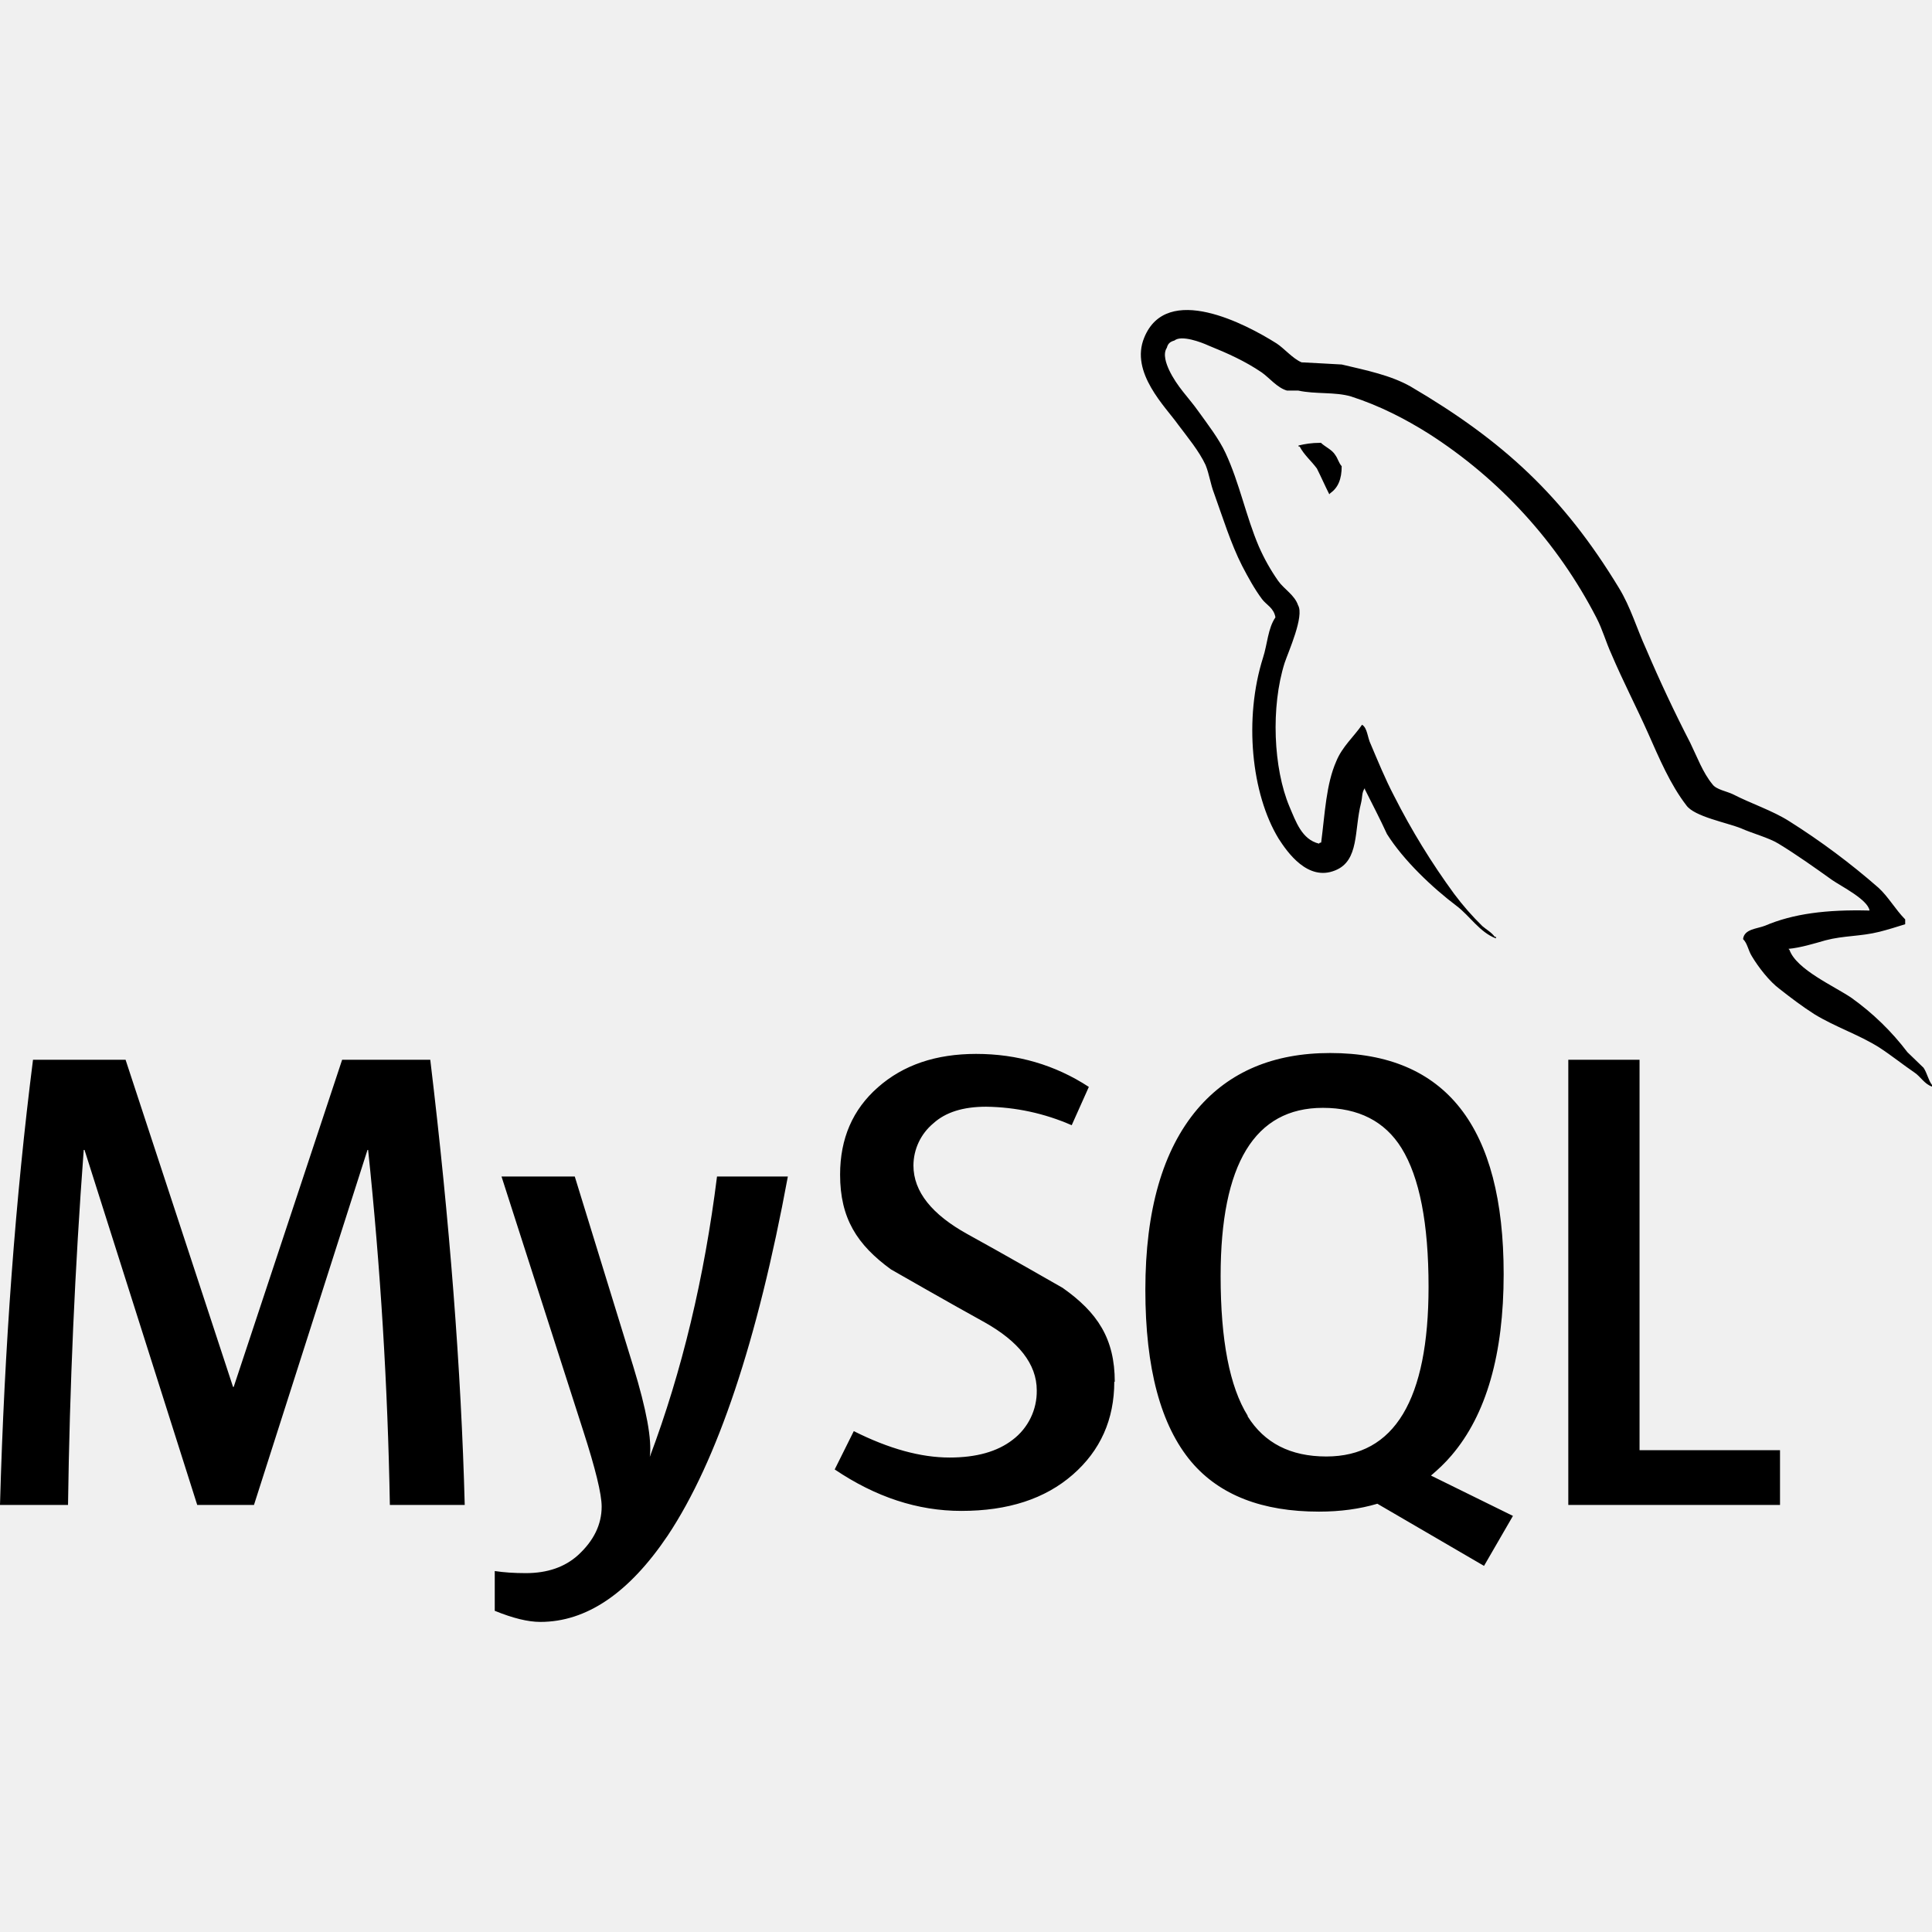
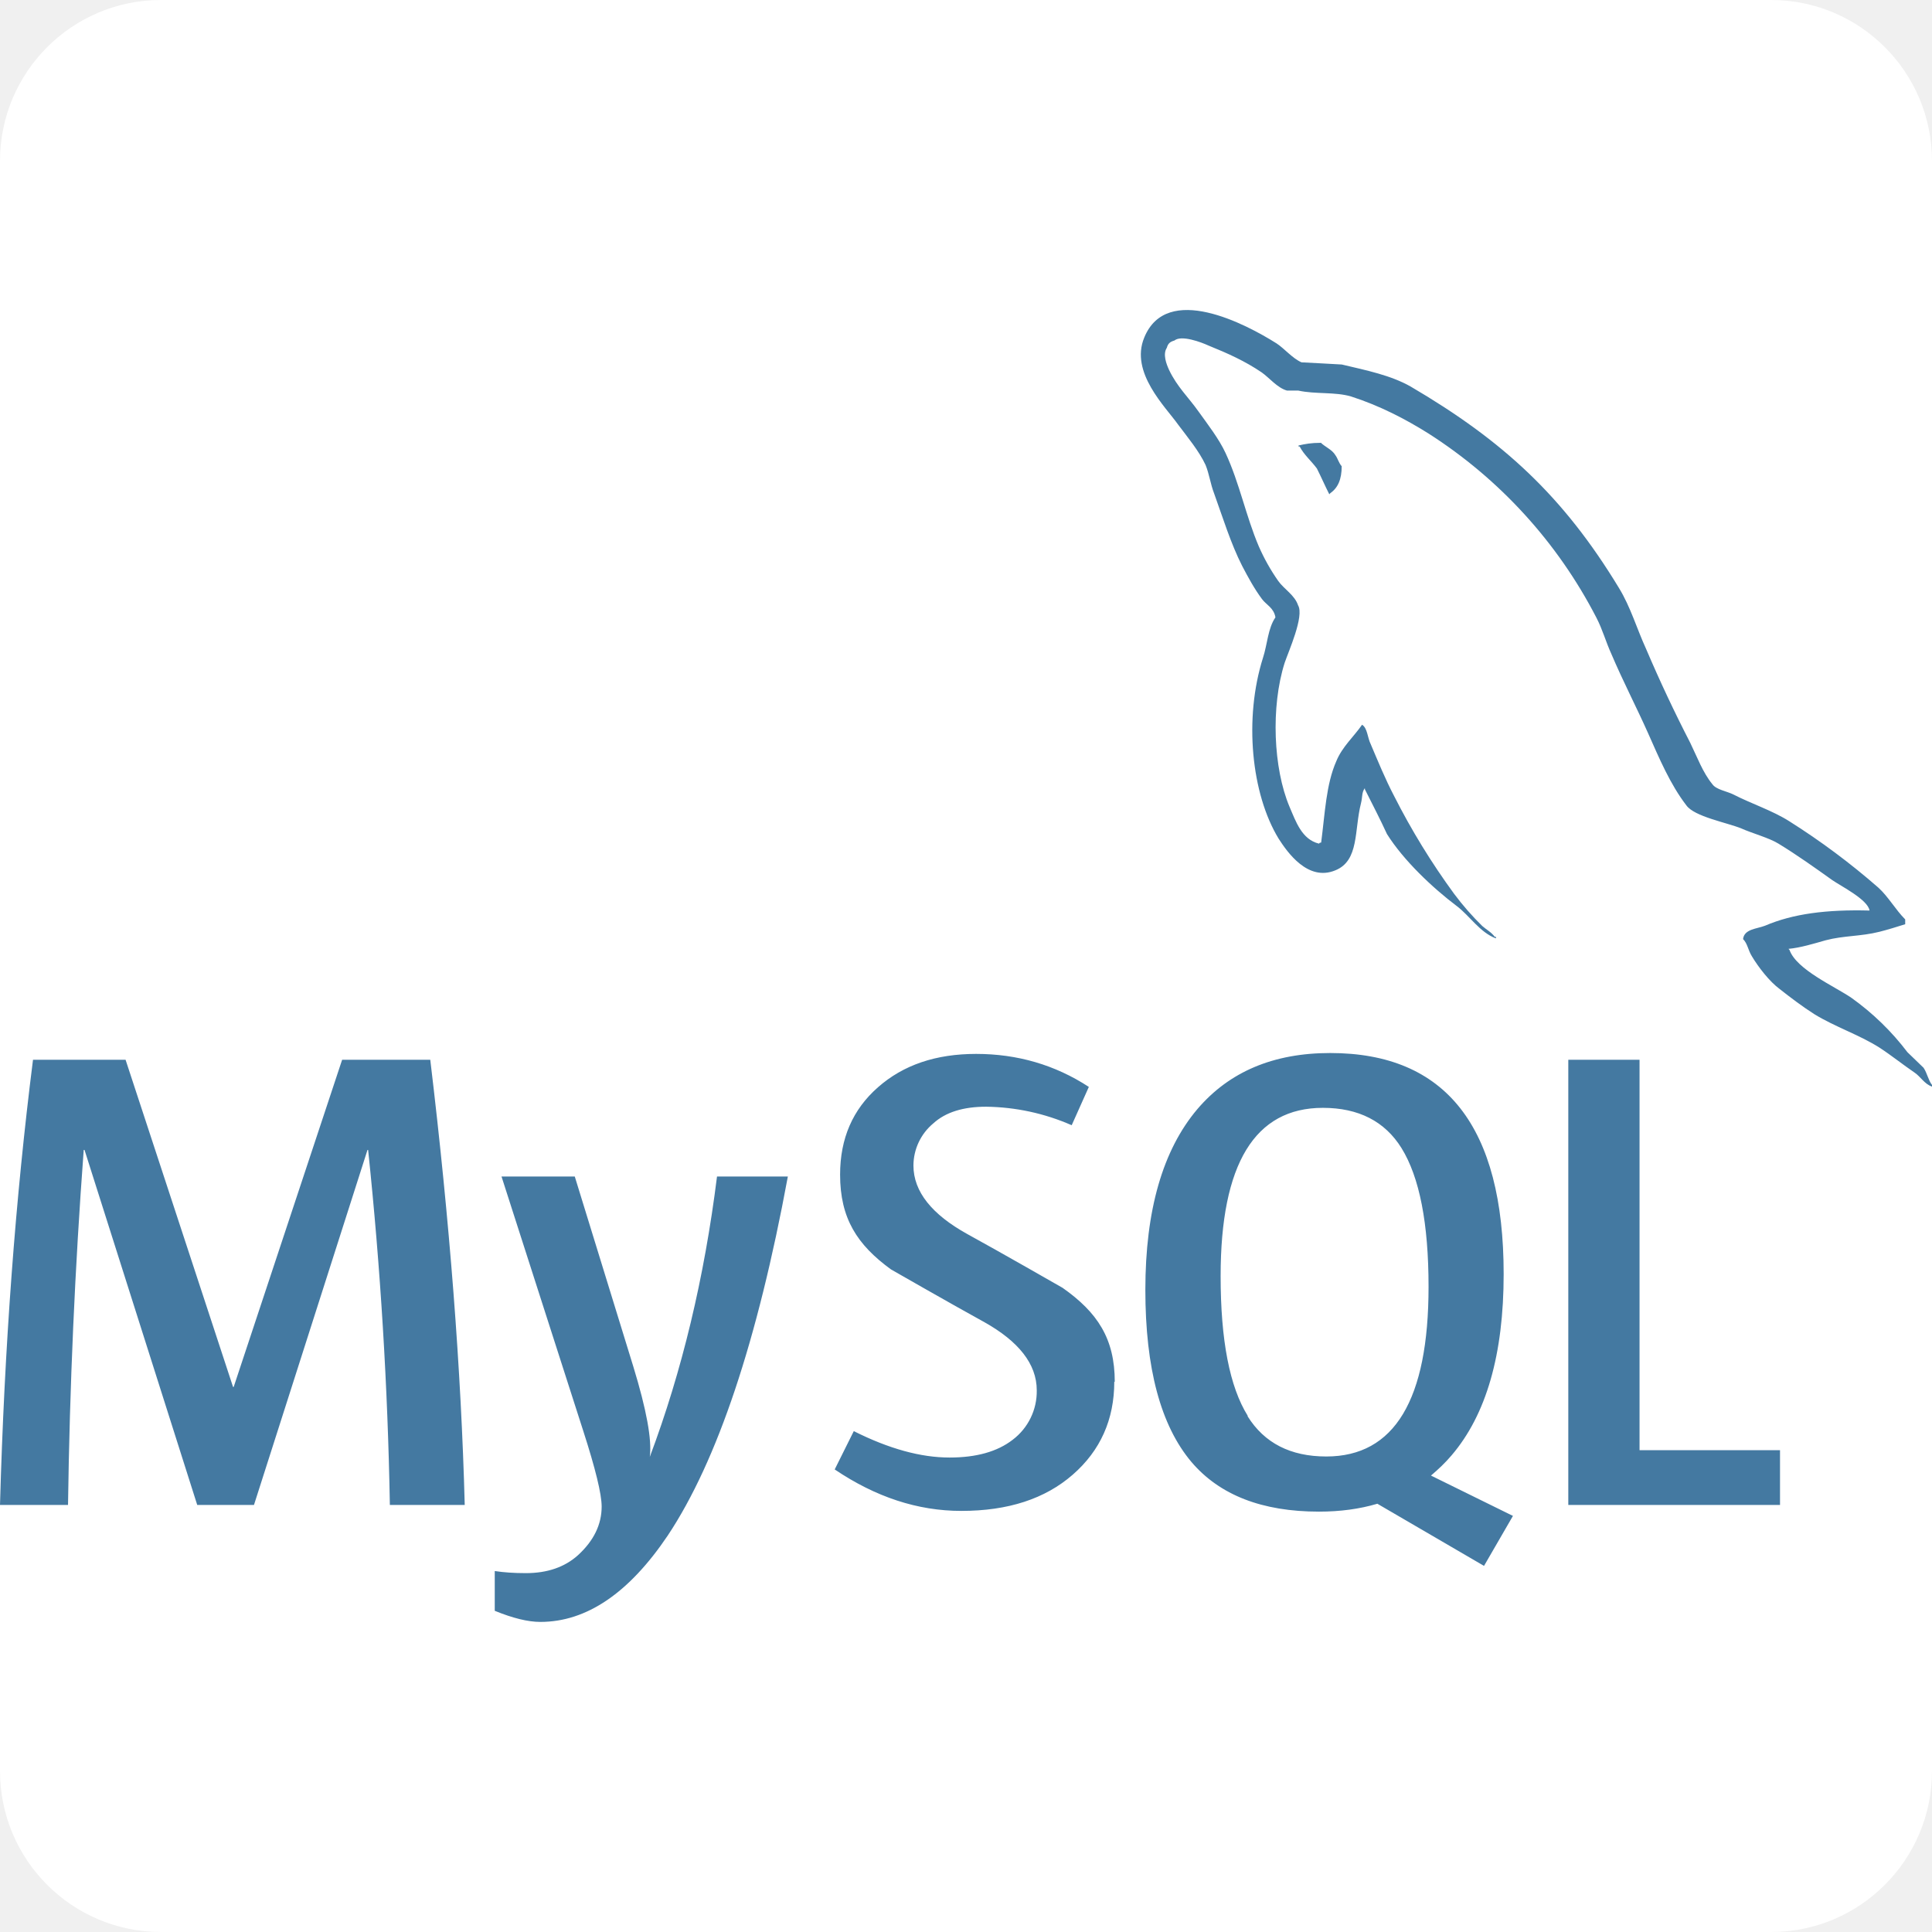
- <svg xmlns="http://www.w3.org/2000/svg" role="img" viewBox="0 0 24 24">
+ <svg xmlns="http://www.w3.org/2000/svg" role="img" viewBox="0 0 24 24" fill="#4479A1">
+   <rect width="24" height="24" rx="2" fill="#ffffff" />
  <path d="M16.405 5.501c-.115 0-.193.014-.274.033v.013h.014c.054.104.146.18.214.273.054.107.1.214.154.32l.014-.015c.094-.066.14-.172.14-.333-.04-.047-.046-.094-.08-.14-.04-.067-.126-.1-.18-.153zM5.77 18.695h-.927a50.854 50.854 0 00-.27-4.41h-.008l-1.41 4.41H2.45l-1.4-4.41h-.01a72.892 72.892 0 00-.195 4.41H0c.055-1.966.192-3.81.41-5.53h1.15l1.335 4.064h.008l1.347-4.064h1.095c.242 2.015.384 3.86.428 5.53zm4.017-4.08c-.378 2.045-.876 3.533-1.492 4.46-.482.716-1.01 1.073-1.583 1.073-.153 0-.34-.046-.566-.138v-.494c.11.017.24.026.386.026.268 0 .483-.075.647-.222.197-.18.295-.382.295-.605 0-.155-.077-.47-.23-.944L6.23 14.615h.91l.727 2.36c.164.536.233.91.205 1.123.4-1.064.678-2.227.835-3.483zm12.325 4.08h-2.63v-5.53h.885v4.85h1.745zm-3.32.135l-1.016-.5c.09-.076.177-.158.255-.25.433-.506.648-1.258.648-2.253 0-1.83-.718-2.746-2.155-2.746-.704 0-1.254.232-1.65.697-.43.508-.646 1.256-.646 2.245 0 .972.19 1.686.574 2.14.35.41.877.615 1.583.615.264 0 .506-.033.725-.098l1.325.772.36-.622zM15.5 17.588c-.225-.36-.337-.94-.337-1.736 0-1.393.424-2.09 1.27-2.09.443 0 .77.167.977.5.224.362.336.936.336 1.723 0 1.404-.424 2.108-1.27 2.108-.445 0-.77-.167-.978-.5zm-1.658-.425c0 .47-.172.856-.516 1.156-.344.3-.803.45-1.384.45-.543 0-1.064-.172-1.573-.515l.237-.476c.438.22.833.328 1.19.328.332 0 .593-.073.783-.22a.754.754 0 00.3-.615c0-.33-.23-.61-.648-.845-.388-.213-1.163-.657-1.163-.657-.422-.307-.632-.636-.632-1.177 0-.45.157-.81.47-1.085.315-.278.72-.415 1.22-.415.512 0 .98.136 1.4.41l-.213.476a2.726 2.726 0 00-1.064-.23c-.283 0-.502.068-.654.206a.685.685 0 00-.248.524c0 .328.234.61.666.85.393.215 1.187.67 1.187.67.433.305.648.63.648 1.168zm9.382-5.852c-.535-.014-.95.04-1.297.188-.1.04-.26.04-.274.167.055.053.063.14.11.214.08.134.218.313.346.407.14.11.28.216.427.31.26.16.555.255.81.416.145.094.293.213.44.313.073.05.12.14.214.172v-.02c-.046-.06-.06-.147-.105-.214-.067-.067-.134-.127-.2-.193a3.223 3.223 0 00-.695-.675c-.214-.146-.682-.35-.77-.595l-.013-.014c.146-.013.32-.066.46-.106.227-.06.435-.047.67-.106.106-.027.213-.06.32-.094v-.06c-.12-.12-.21-.283-.334-.395a8.867 8.867 0 00-1.104-.823c-.21-.134-.476-.22-.697-.334-.08-.04-.214-.06-.26-.127-.12-.146-.19-.34-.275-.514a17.69 17.69 0 01-.547-1.163c-.12-.262-.193-.523-.34-.763-.69-1.137-1.437-1.826-2.586-2.5-.247-.14-.543-.2-.856-.274-.167-.008-.334-.02-.5-.027-.11-.047-.216-.174-.31-.235-.38-.24-1.364-.76-1.644-.072-.18.434.267.862.422 1.082.115.153.26.328.34.5.047.116.06.235.107.356.106.294.207.622.347.897.073.14.153.287.247.413.054.073.146.107.167.227-.094.136-.1.334-.154.5-.24.757-.146 1.693.194 2.25.107.166.362.534.703.393.3-.12.234-.5.32-.835.02-.08.007-.133.048-.187v.015c.094.188.188.367.274.555.206.328.566.668.867.895.16.12.287.328.487.402v-.02h-.015c-.043-.058-.1-.086-.154-.133a3.445 3.445 0 01-.35-.4 8.76 8.76 0 01-.747-1.218c-.11-.21-.202-.436-.29-.643-.04-.08-.04-.2-.107-.24-.1.146-.247.273-.32.453-.127.288-.14.642-.188 1.01-.027.007-.014 0-.027.014-.214-.052-.287-.274-.367-.46-.2-.475-.233-1.238-.06-1.785.047-.14.247-.582.167-.716-.042-.127-.174-.2-.247-.303a2.478 2.478 0 01-.24-.427c-.16-.374-.24-.788-.414-1.162-.08-.173-.22-.354-.334-.513-.127-.18-.267-.307-.368-.52-.033-.073-.08-.194-.027-.274.014-.054.042-.075.094-.09.088-.072.335.022.422.062.247.1.455.194.662.334.094.066.195.193.315.226h.14c.214.047.455.014.655.073.355.114.675.28.962.46a5.953 5.953 0 012.085 2.286c.08.154.115.295.188.455.14.33.313.663.455.982.14.315.275.636.476.897.1.14.502.213.682.286.133.06.34.115.46.188.23.14.454.3.67.454.11.076.443.243.463.378z" />
</svg>
